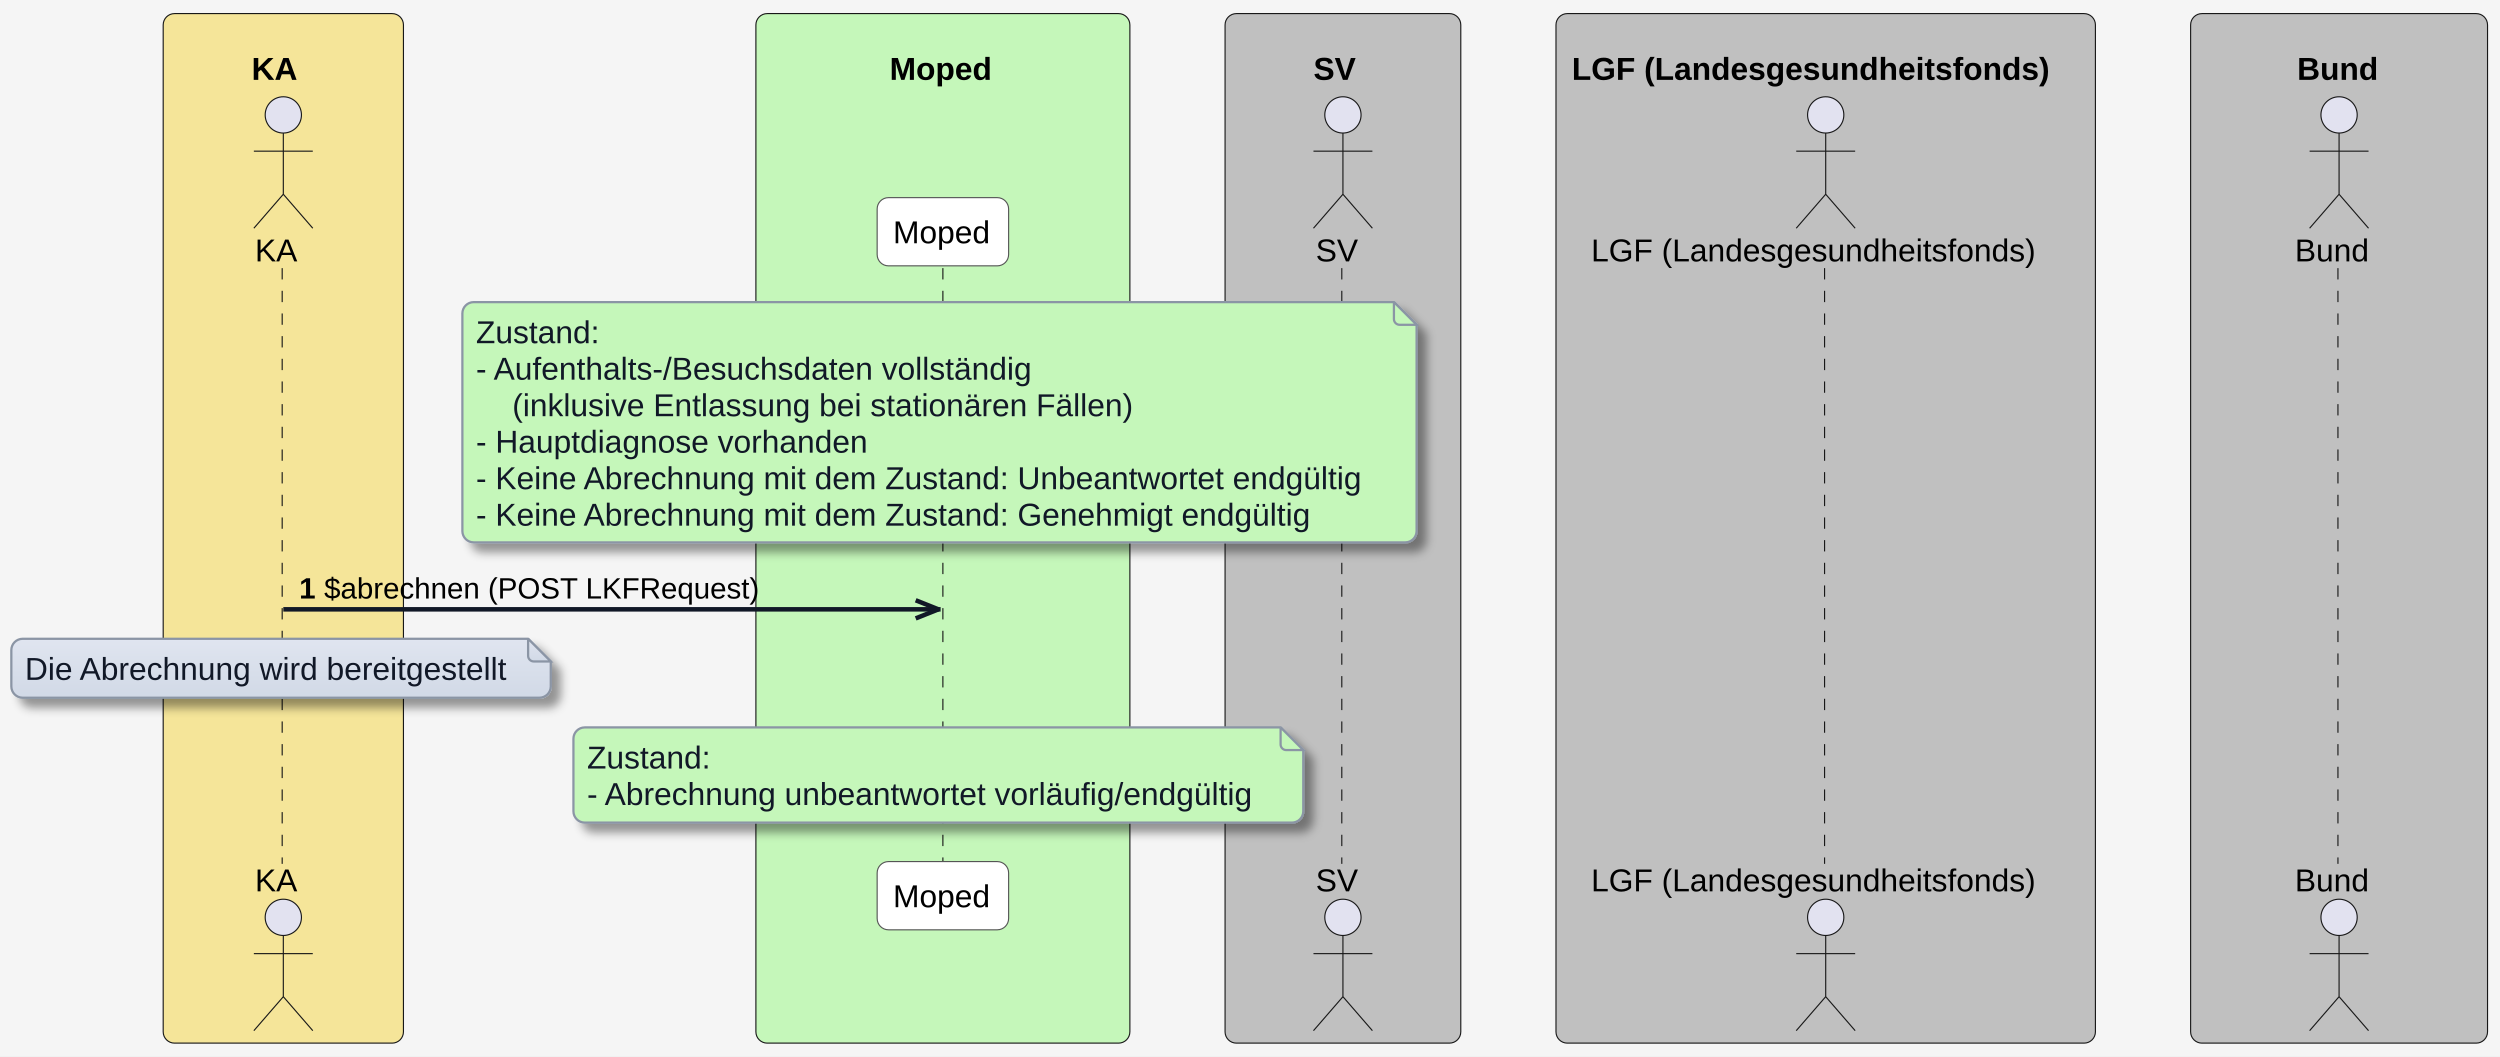
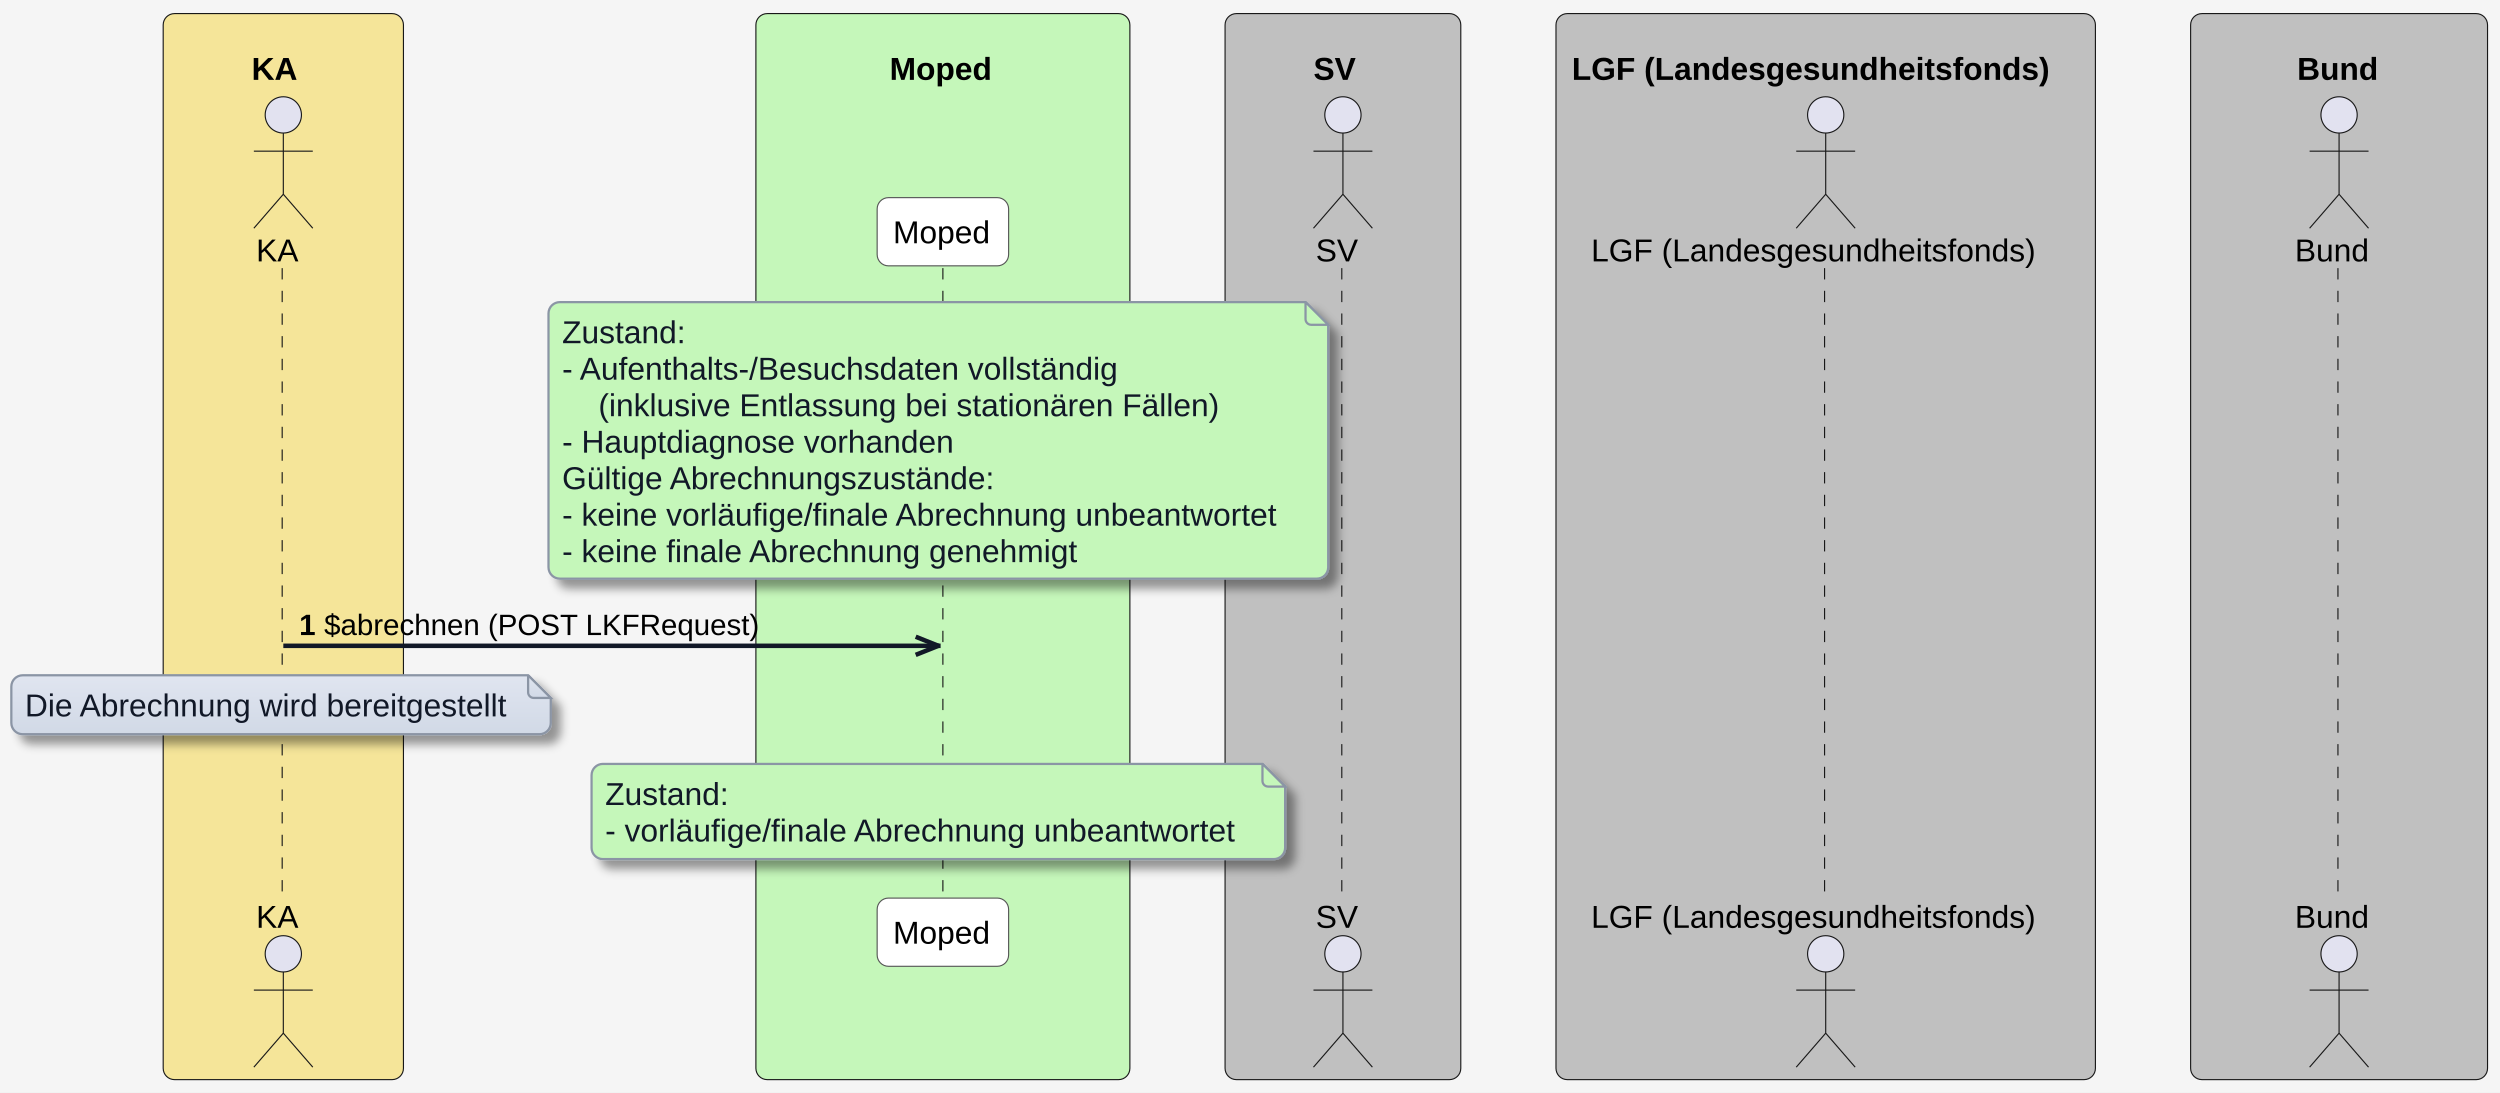
- <svg xmlns="http://www.w3.org/2000/svg" contentStyleType="text/css" height="466px" preserveAspectRatio="none" style="width:1103px;height:466px;background:#F5F5F5;" version="1.1" viewBox="0 0 1103 466" width="1103px" zoomAndPan="magnify">
+ <svg xmlns="http://www.w3.org/2000/svg" contentStyleType="text/css" height="482px" preserveAspectRatio="none" style="width:1103px;height:482px;background:#F5F5F5;" version="1.1" viewBox="0 0 1103 482" width="1103px" zoomAndPan="magnify">
  <defs>
-     <filter height="300%" id="fssmf3v8x20y6" width="300%" x="-1" y="-1">
+     <filter height="300%" id="fvzpnrmrmco6c" width="300%" x="-1" y="-1">
      <feGaussianBlur result="blurOut" stdDeviation="2.0" />
      <feColorMatrix in="blurOut" result="blurOut2" type="matrix" values="0 0 0 0 0 0 0 0 0 0 0 0 0 0 0 0 0 0 .4 0" />
      <feOffset dx="4.0" dy="4.0" in="blurOut2" result="blurOut3" />
      <feBlend in="SourceGraphic" in2="blurOut3" mode="normal" />
    </filter>
-     <linearGradient id="gssmf3v8x20y60" x1="50%" x2="50%" y1="0%" y2="100%">
+     <linearGradient id="gvzpnrmrmco6c0" x1="50%" x2="50%" y1="0%" y2="100%">
      <stop offset="0%" stop-color="#E0E5F0" />
      <stop offset="100%" stop-color="#D1D9E6" />
    </linearGradient>
  </defs>
  <g>
-     <rect fill="#F5F5F5" height="466" style="stroke:none;stroke-width:1.0;" width="1103" x="0" y="0" />
-     <rect fill="#F5E599" height="454.231" rx="5" ry="5" style="stroke:#181818;stroke-width:0.5;" width="106" x="72" y="6" />
+     <rect fill="#F5F5F5" height="482" style="stroke:none;stroke-width:1.0;" width="1103" x="0" y="0" />
+     <rect fill="#F5E599" height="470.33" rx="5" ry="5" style="stroke:#181818;stroke-width:0.5;" width="106" x="72" y="6" />
    <text fill="#000000" font-family="Arial" font-size="14" font-weight="bold" lengthAdjust="spacing" textLength="4" x="75" y="19.132"> </text>
    <text fill="#000000" font-family="Arial" font-size="14" font-weight="bold" lengthAdjust="spacing" textLength="20" x="111" y="35.23">KA</text>
-     <rect fill="#C5F7BA" height="454.231" rx="5" ry="5" style="stroke:#181818;stroke-width:0.5;" width="165" x="333.5" y="6" />
+     <rect fill="#C5F7BA" height="470.33" rx="5" ry="5" style="stroke:#181818;stroke-width:0.5;" width="165" x="333.5" y="6" />
    <text fill="#000000" font-family="Arial" font-size="14" font-weight="bold" lengthAdjust="spacing" textLength="4" x="336.5" y="19.132"> </text>
    <text fill="#000000" font-family="Arial" font-size="14" font-weight="bold" lengthAdjust="spacing" textLength="47" x="392.5" y="35.23">Moped</text>
-     <rect fill="#C0C0C0" height="454.231" rx="5" ry="5" style="stroke:#181818;stroke-width:0.5;" width="104" x="540.5" y="6" />
+     <rect fill="#C0C0C0" height="470.33" rx="5" ry="5" style="stroke:#181818;stroke-width:0.5;" width="104" x="540.5" y="6" />
    <text fill="#000000" font-family="Arial" font-size="14" font-weight="bold" lengthAdjust="spacing" textLength="4" x="543.5" y="19.132"> </text>
    <text fill="#000000" font-family="Arial" font-size="14" font-weight="bold" lengthAdjust="spacing" textLength="18" x="579.5" y="35.23">SV</text>
-     <rect fill="#C0C0C0" height="454.231" rx="5" ry="5" style="stroke:#181818;stroke-width:0.5;" width="238" x="686.5" y="6" />
+     <rect fill="#C0C0C0" height="470.33" rx="5" ry="5" style="stroke:#181818;stroke-width:0.5;" width="238" x="686.5" y="6" />
    <text fill="#000000" font-family="Arial" font-size="14" font-weight="bold" lengthAdjust="spacing" textLength="4" x="689.5" y="19.132"> </text>
    <text fill="#000000" font-family="Arial" font-size="14" font-weight="bold" lengthAdjust="spacing" textLength="220" x="693.5" y="35.23">LGF (Landesgesundheitsfonds)</text>
-     <rect fill="#C0C0C0" height="454.231" rx="5" ry="5" style="stroke:#181818;stroke-width:0.5;" width="131" x="966.5" y="6" />
+     <rect fill="#C0C0C0" height="470.33" rx="5" ry="5" style="stroke:#181818;stroke-width:0.5;" width="131" x="966.5" y="6" />
    <text fill="#000000" font-family="Arial" font-size="14" font-weight="bold" lengthAdjust="spacing" textLength="4" x="969.5" y="19.132"> </text>
    <text fill="#000000" font-family="Arial" font-size="14" font-weight="bold" lengthAdjust="spacing" textLength="37" x="1013.5" y="35.23">Bund</text>
-     <line style="stroke:#181818;stroke-width:0.5;stroke-dasharray:5.0,5.0;" x1="124.5" x2="124.5" y1="118.296" y2="381.132" />
-     <line style="stroke:#181818;stroke-width:0.5;stroke-dasharray:5.0,5.0;" x1="416" x2="416" y1="118.296" y2="381.132" />
-     <line style="stroke:#181818;stroke-width:0.5;stroke-dasharray:5.0,5.0;" x1="592" x2="592" y1="118.296" y2="381.132" />
-     <line style="stroke:#181818;stroke-width:0.5;stroke-dasharray:5.0,5.0;" x1="805" x2="805" y1="118.296" y2="381.132" />
-     <line style="stroke:#181818;stroke-width:0.5;stroke-dasharray:5.0,5.0;" x1="1031.5" x2="1031.5" y1="118.296" y2="381.132" />
-     <text fill="#000000" font-family="Arial" font-size="14" lengthAdjust="spacing" textLength="19" x="112.5" y="115.329">KA</text>
+     <line style="stroke:#181818;stroke-width:0.5;stroke-dasharray:5.0,5.0;" x1="124.5" x2="124.5" y1="118.296" y2="397.231" />
+     <line style="stroke:#181818;stroke-width:0.5;stroke-dasharray:5.0,5.0;" x1="416" x2="416" y1="118.296" y2="397.231" />
+     <line style="stroke:#181818;stroke-width:0.5;stroke-dasharray:5.0,5.0;" x1="592" x2="592" y1="118.296" y2="397.231" />
+     <line style="stroke:#181818;stroke-width:0.5;stroke-dasharray:5.0,5.0;" x1="805" x2="805" y1="118.296" y2="397.231" />
+     <line style="stroke:#181818;stroke-width:0.5;stroke-dasharray:5.0,5.0;" x1="1031.5" x2="1031.5" y1="118.296" y2="397.231" />
+     <text fill="#000000" font-family="Arial" font-size="14" lengthAdjust="spacing" textLength="18" x="113" y="115.329">KA</text>
    <ellipse cx="125" cy="50.697" fill="#E2E2F0" rx="8" ry="8" style="stroke:#181818;stroke-width:0.5;" />
    <path d="M125,58.697 L125,85.697 M112,66.697 L138,66.697 M125,85.697 L112,100.697 M125,85.697 L138,100.697 " fill="none" style="stroke:#181818;stroke-width:0.5;" />
-     <text fill="#000000" font-family="Arial" font-size="14" lengthAdjust="spacing" textLength="19" x="112.5" y="393.264">KA</text>
-     <ellipse cx="125" cy="404.731" fill="#E2E2F0" rx="8" ry="8" style="stroke:#181818;stroke-width:0.5;" />
-     <path d="M125,412.731 L125,439.731 M112,420.731 L138,420.731 M125,439.731 L112,454.731 M125,439.731 L138,454.731 " fill="none" style="stroke:#181818;stroke-width:0.5;" />
+     <text fill="#000000" font-family="Arial" font-size="14" lengthAdjust="spacing" textLength="18" x="113" y="409.363">KA</text>
+     <ellipse cx="125" cy="420.83" fill="#E2E2F0" rx="8" ry="8" style="stroke:#181818;stroke-width:0.5;" />
+     <path d="M125,428.83 L125,455.83 M112,436.83 L138,436.83 M125,455.83 L112,470.83 M125,455.83 L138,470.83 " fill="none" style="stroke:#181818;stroke-width:0.5;" />
    <rect fill="#FFFFFF" height="30.099" rx="5" ry="5" style="stroke:#555555;stroke-width:0.5;" width="58" x="387" y="87.197" />
    <text fill="#000000" font-family="Arial" font-size="14" lengthAdjust="spacing" textLength="44" x="394" y="107.329">Moped</text>
-     <rect fill="#FFFFFF" height="30.099" rx="5" ry="5" style="stroke:#555555;stroke-width:0.5;" width="58" x="387" y="380.132" />
-     <text fill="#000000" font-family="Arial" font-size="14" lengthAdjust="spacing" textLength="44" x="394" y="400.264">Moped</text>
+     <rect fill="#FFFFFF" height="30.099" rx="5" ry="5" style="stroke:#555555;stroke-width:0.5;" width="58" x="387" y="396.231" />
+     <text fill="#000000" font-family="Arial" font-size="14" lengthAdjust="spacing" textLength="44" x="394" y="416.363">Moped</text>
    <text fill="#000000" font-family="Arial" font-size="14" lengthAdjust="spacing" textLength="18" x="580.5" y="115.329">SV</text>
    <ellipse cx="592.5" cy="50.697" fill="#E2E2F0" rx="8" ry="8" style="stroke:#181818;stroke-width:0.5;" />
    <path d="M592.5,58.697 L592.5,85.697 M579.5,66.697 L605.5,66.697 M592.5,85.697 L579.5,100.697 M592.5,85.697 L605.5,100.697 " fill="none" style="stroke:#181818;stroke-width:0.5;" />
-     <text fill="#000000" font-family="Arial" font-size="14" lengthAdjust="spacing" textLength="18" x="580.5" y="393.264">SV</text>
-     <ellipse cx="592.5" cy="404.731" fill="#E2E2F0" rx="8" ry="8" style="stroke:#181818;stroke-width:0.5;" />
-     <path d="M592.5,412.731 L592.5,439.731 M579.5,420.731 L605.5,420.731 M592.5,439.731 L579.5,454.731 M592.5,439.731 L605.5,454.731 " fill="none" style="stroke:#181818;stroke-width:0.5;" />
+     <text fill="#000000" font-family="Arial" font-size="14" lengthAdjust="spacing" textLength="18" x="580.5" y="409.363">SV</text>
+     <ellipse cx="592.5" cy="420.83" fill="#E2E2F0" rx="8" ry="8" style="stroke:#181818;stroke-width:0.5;" />
+     <path d="M592.5,428.83 L592.5,455.83 M579.5,436.83 L605.5,436.83 M592.5,455.83 L579.5,470.83 M592.5,455.83 L605.5,470.83 " fill="none" style="stroke:#181818;stroke-width:0.5;" />
    <text fill="#000000" font-family="Arial" font-size="14" lengthAdjust="spacing" textLength="201" x="702" y="115.329">LGF (Landesgesundheitsfonds)</text>
    <ellipse cx="805.5" cy="50.697" fill="#E2E2F0" rx="8" ry="8" style="stroke:#181818;stroke-width:0.5;" />
    <path d="M805.5,58.697 L805.5,85.697 M792.5,66.697 L818.5,66.697 M805.5,85.697 L792.5,100.697 M805.5,85.697 L818.5,100.697 " fill="none" style="stroke:#181818;stroke-width:0.5;" />
-     <text fill="#000000" font-family="Arial" font-size="14" lengthAdjust="spacing" textLength="201" x="702" y="393.264">LGF (Landesgesundheitsfonds)</text>
-     <ellipse cx="805.5" cy="404.731" fill="#E2E2F0" rx="8" ry="8" style="stroke:#181818;stroke-width:0.5;" />
-     <path d="M805.5,412.731 L805.5,439.731 M792.5,420.731 L818.5,420.731 M805.5,439.731 L792.5,454.731 M805.5,439.731 L818.5,454.731 " fill="none" style="stroke:#181818;stroke-width:0.5;" />
+     <text fill="#000000" font-family="Arial" font-size="14" lengthAdjust="spacing" textLength="201" x="702" y="409.363">LGF (Landesgesundheitsfonds)</text>
+     <ellipse cx="805.5" cy="420.83" fill="#E2E2F0" rx="8" ry="8" style="stroke:#181818;stroke-width:0.5;" />
+     <path d="M805.5,428.83 L805.5,455.83 M792.5,436.83 L818.5,436.83 M805.5,455.83 L792.5,470.83 M805.5,455.83 L818.5,470.83 " fill="none" style="stroke:#181818;stroke-width:0.5;" />
    <text fill="#000000" font-family="Arial" font-size="14" lengthAdjust="spacing" textLength="33" x="1012.5" y="115.329">Bund</text>
    <ellipse cx="1032" cy="50.697" fill="#E2E2F0" rx="8" ry="8" style="stroke:#181818;stroke-width:0.5;" />
    <path d="M1032,58.697 L1032,85.697 M1019,66.697 L1045,66.697 M1032,85.697 L1019,100.697 M1032,85.697 L1045,100.697 " fill="none" style="stroke:#181818;stroke-width:0.5;" />
-     <text fill="#000000" font-family="Arial" font-size="14" lengthAdjust="spacing" textLength="33" x="1012.5" y="393.264">Bund</text>
-     <ellipse cx="1032" cy="404.731" fill="#E2E2F0" rx="8" ry="8" style="stroke:#181818;stroke-width:0.5;" />
-     <path d="M1032,412.731 L1032,439.731 M1019,420.731 L1045,420.731 M1032,439.731 L1019,454.731 M1032,439.731 L1045,454.731 " fill="none" style="stroke:#181818;stroke-width:0.5;" />
-     <path d="M204,138.296 L204,234.296 A5,5 0 0 0 209,239.296 L620,239.296 A5,5 0 0 0 625,234.296 L625,143.296 L615,133.296 L209,133.296 A5,5 0 0 0 204,138.296 " fill="#C5F7BA" filter="url(#fssmf3v8x20y6)" style="stroke:#8B95A5;stroke-width:1.0;" />
-     <path d="M615,133.296 L615,140.796 A2.5,2.5 0 0 0 617.5,143.296 L625,143.296 L615,133.296 " fill="#C5F7BA" style="stroke:#8B95A5;stroke-width:1.0;" />
-     <text fill="#111827" font-family="Arial" font-size="14" lengthAdjust="spacing" textLength="56" x="210" y="151.428">Zustand:</text>
-     <text fill="#111827" font-family="Arial" font-size="14" lengthAdjust="spacing" textLength="250" x="210" y="167.526">- Aufenthalts-/Besuchsdaten vollständig</text>
-     <text fill="#111827" font-family="Arial" font-size="14" lengthAdjust="spacing" textLength="279" x="226" y="183.625">(inklusive Entlassung bei stationären Fällen)</text>
-     <text fill="#111827" font-family="Arial" font-size="14" lengthAdjust="spacing" textLength="177" x="210" y="199.724">- Hauptdiagnose vorhanden</text>
-     <text fill="#111827" font-family="Arial" font-size="14" lengthAdjust="spacing" textLength="400" x="210" y="215.822">- Keine Abrechnung mit dem Zustand: Unbeantwortet endgültig</text>
-     <text fill="#111827" font-family="Arial" font-size="14" lengthAdjust="spacing" textLength="377" x="210" y="231.921">- Keine Abrechnung mit dem Zustand: Genehmigt endgültig</text>
-     <line style="stroke:#111827;stroke-width:2.0;" x1="414" x2="404" y1="268.836" y2="264.836" />
-     <line style="stroke:#111827;stroke-width:2.0;" x1="414" x2="404" y1="268.836" y2="272.836" />
-     <line style="stroke:#111827;stroke-width:2.0;" x1="125" x2="415" y1="268.836" y2="268.836" />
-     <text fill="#000000" font-family="Arial" font-size="13" font-weight="bold" lengthAdjust="spacing" textLength="7" x="132" y="264.082">1</text>
-     <text fill="#000000" font-family="Arial" font-size="13" lengthAdjust="spacing" textLength="191" x="143" y="264.082">$abrechnen (POST LKFRequest)</text>
-     <path d="M5,286.836 L5,302.836 A5,5 0 0 0 10,307.836 L238,307.836 A5,5 0 0 0 243,302.836 L243,291.836 L233,281.836 L10,281.836 A5,5 0 0 0 5,286.836 " fill="url(#gssmf3v8x20y60)" filter="url(#fssmf3v8x20y6)" style="stroke:#8B95A5;stroke-width:1.0;" />
-     <path d="M233,281.836 L233,289.336 A2.5,2.5 0 0 0 235.5,291.836 L243,291.836 L233,281.836 " fill="url(#gssmf3v8x20y60)" style="stroke:#8B95A5;stroke-width:1.0;" />
-     <text fill="#111827" font-family="Arial" font-size="14" lengthAdjust="spacing" textLength="217" x="11" y="299.968">Die Abrechnung wird bereitgestellt</text>
-     <path d="M253,325.935 L253,357.935 A5,5 0 0 0 258,362.935 L570,362.935 A5,5 0 0 0 575,357.935 L575,330.935 L565,320.935 L258,320.935 A5,5 0 0 0 253,325.935 " fill="#C5F7BA" filter="url(#fssmf3v8x20y6)" style="stroke:#8B95A5;stroke-width:1.0;" />
-     <path d="M565,320.935 L565,328.435 A2.5,2.5 0 0 0 567.5,330.935 L575,330.935 L565,320.935 " fill="#C5F7BA" style="stroke:#8B95A5;stroke-width:1.0;" />
-     <text fill="#111827" font-family="Arial" font-size="14" lengthAdjust="spacing" textLength="56" x="259" y="339.067">Zustand:</text>
-     <text fill="#111827" font-family="Arial" font-size="14" lengthAdjust="spacing" textLength="301" x="259" y="355.166">- Abrechnung unbeantwortet vorläufig/endgültig</text>
+     <text fill="#000000" font-family="Arial" font-size="14" lengthAdjust="spacing" textLength="33" x="1012.5" y="409.363">Bund</text>
+     <ellipse cx="1032" cy="420.83" fill="#E2E2F0" rx="8" ry="8" style="stroke:#181818;stroke-width:0.5;" />
+     <path d="M1032,428.83 L1032,455.83 M1019,436.83 L1045,436.83 M1032,455.83 L1019,470.83 M1032,455.83 L1045,470.83 " fill="none" style="stroke:#181818;stroke-width:0.5;" />
+     <path d="M242,138.296 L242,250.296 A5,5 0 0 0 247,255.296 L581,255.296 A5,5 0 0 0 586,250.296 L586,143.296 L576,133.296 L247,133.296 A5,5 0 0 0 242,138.296 " fill="#C5F7BA" filter="url(#fvzpnrmrmco6c)" style="stroke:#8B95A5;stroke-width:1.0;" />
+     <path d="M576,133.296 L576,140.796 A2.5,2.5 0 0 0 578.5,143.296 L586,143.296 L576,133.296 " fill="#C5F7BA" style="stroke:#8B95A5;stroke-width:1.0;" />
+     <text fill="#111827" font-family="Arial" font-size="14" lengthAdjust="spacing" textLength="56" x="248" y="151.428">Zustand:</text>
+     <text fill="#111827" font-family="Arial" font-size="14" lengthAdjust="spacing" textLength="250" x="248" y="167.526">- Aufenthalts-/Besuchsdaten vollständig</text>
+     <text fill="#111827" font-family="Arial" font-size="14" lengthAdjust="spacing" textLength="279" x="264" y="183.625">(inklusive Entlassung bei stationären Fällen)</text>
+     <text fill="#111827" font-family="Arial" font-size="14" lengthAdjust="spacing" textLength="177" x="248" y="199.724">- Hauptdiagnose vorhanden</text>
+     <text fill="#111827" font-family="Arial" font-size="14" lengthAdjust="spacing" textLength="195" x="248" y="215.822">Gültige Abrechnungszustände:</text>
+     <text fill="#111827" font-family="Arial" font-size="14" lengthAdjust="spacing" textLength="323" x="248" y="231.921">- keine vorläufige/finale Abrechnung unbeantwortet</text>
+     <text fill="#111827" font-family="Arial" font-size="14" lengthAdjust="spacing" textLength="233" x="248" y="248.019">- keine finale Abrechnung genehmigt</text>
+     <line style="stroke:#111827;stroke-width:2.0;" x1="414" x2="404" y1="284.935" y2="280.935" />
+     <line style="stroke:#111827;stroke-width:2.0;" x1="414" x2="404" y1="284.935" y2="288.935" />
+     <line style="stroke:#111827;stroke-width:2.0;" x1="125" x2="415" y1="284.935" y2="284.935" />
+     <text fill="#000000" font-family="Arial" font-size="13" font-weight="bold" lengthAdjust="spacing" textLength="7" x="132" y="280.18">1</text>
+     <text fill="#000000" font-family="Arial" font-size="13" lengthAdjust="spacing" textLength="191" x="143" y="280.18">$abrechnen (POST LKFRequest)</text>
+     <path d="M5,302.935 L5,318.935 A5,5 0 0 0 10,323.935 L238,323.935 A5,5 0 0 0 243,318.935 L243,307.935 L233,297.935 L10,297.935 A5,5 0 0 0 5,302.935 " fill="url(#gvzpnrmrmco6c0)" filter="url(#fvzpnrmrmco6c)" style="stroke:#8B95A5;stroke-width:1.0;" />
+     <path d="M233,297.935 L233,305.435 A2.5,2.5 0 0 0 235.5,307.935 L243,307.935 L233,297.935 " fill="url(#gvzpnrmrmco6c0)" style="stroke:#8B95A5;stroke-width:1.0;" />
+     <text fill="#111827" font-family="Arial" font-size="14" lengthAdjust="spacing" textLength="217" x="11" y="316.067">Die Abrechnung wird bereitgestellt</text>
+     <path d="M261,342.034 L261,374.034 A5,5 0 0 0 266,379.034 L562,379.034 A5,5 0 0 0 567,374.034 L567,347.034 L557,337.034 L266,337.034 A5,5 0 0 0 261,342.034 " fill="#C5F7BA" filter="url(#fvzpnrmrmco6c)" style="stroke:#8B95A5;stroke-width:1.0;" />
+     <path d="M557,337.034 L557,344.534 A2.5,2.5 0 0 0 559.5,347.034 L567,347.034 L557,337.034 " fill="#C5F7BA" style="stroke:#8B95A5;stroke-width:1.0;" />
+     <text fill="#111827" font-family="Arial" font-size="14" lengthAdjust="spacing" textLength="56" x="267" y="355.166">Zustand:</text>
+     <text fill="#111827" font-family="Arial" font-size="14" lengthAdjust="spacing" textLength="285" x="267" y="371.264">- vorläufige/finale Abrechnung unbeantwortet</text>
  </g>
</svg>
